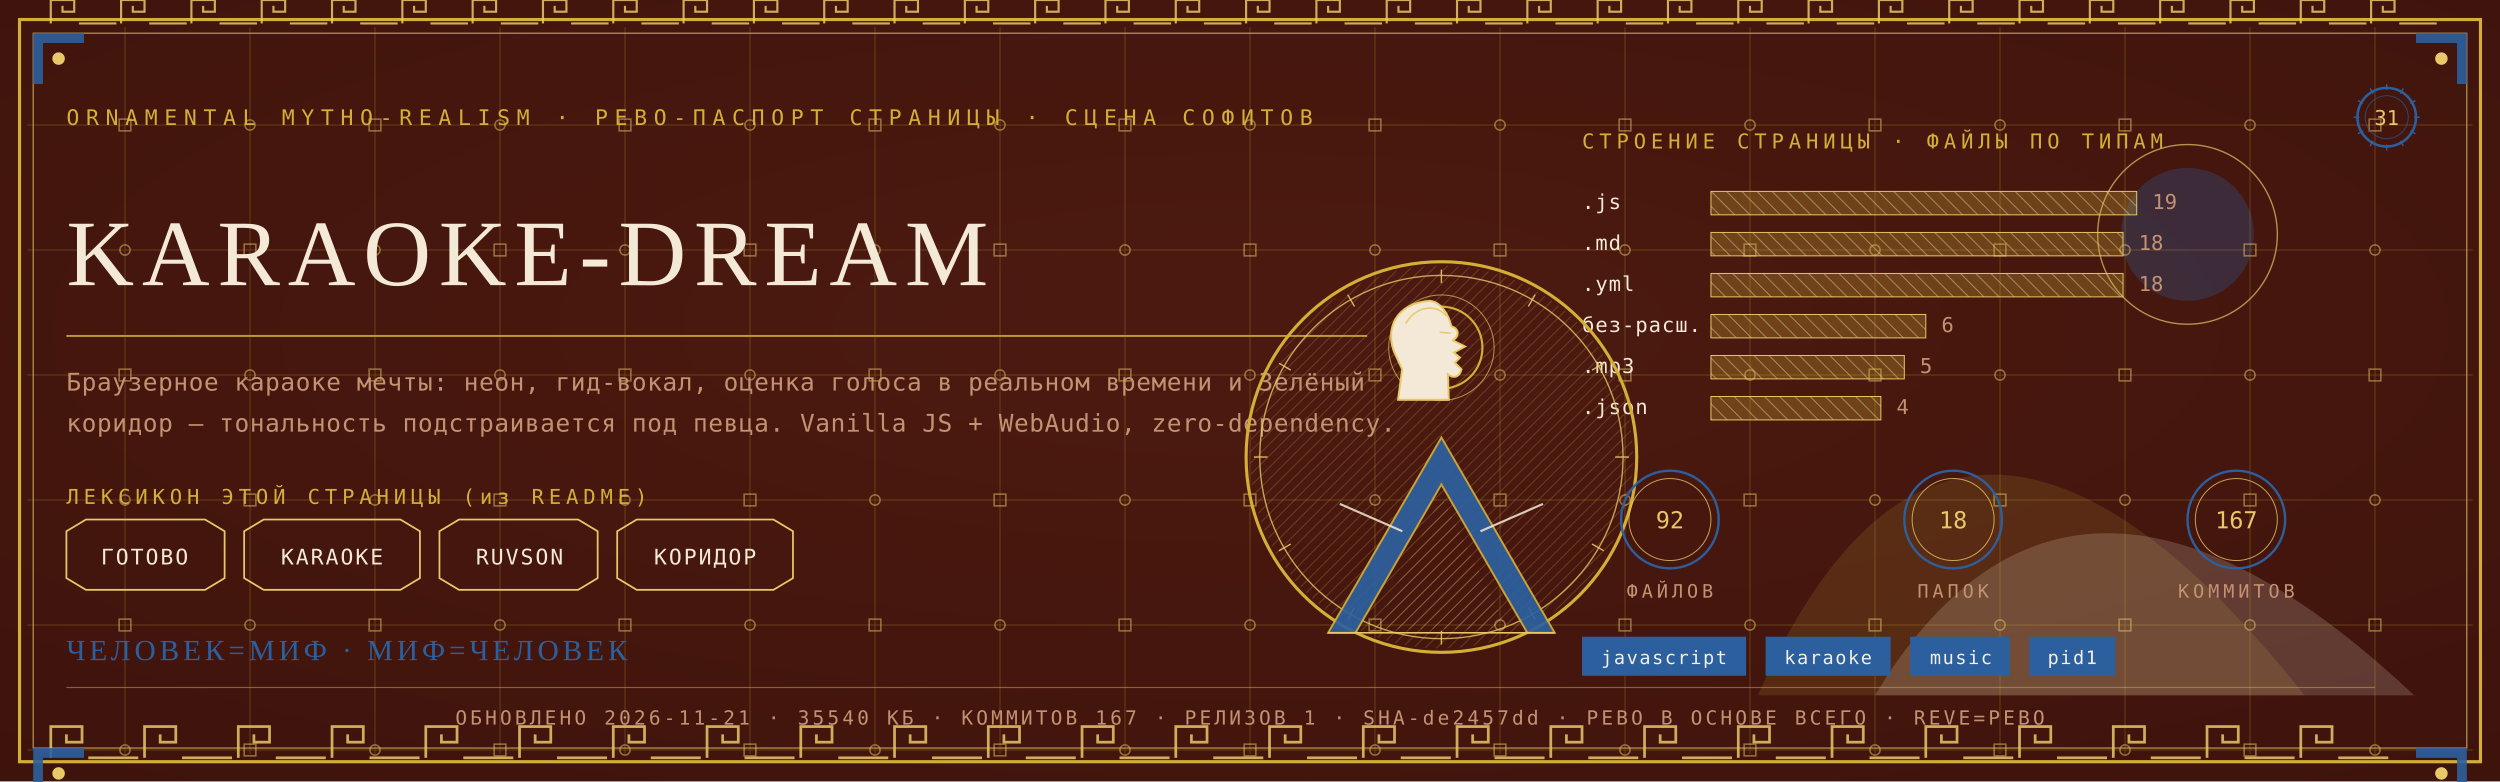
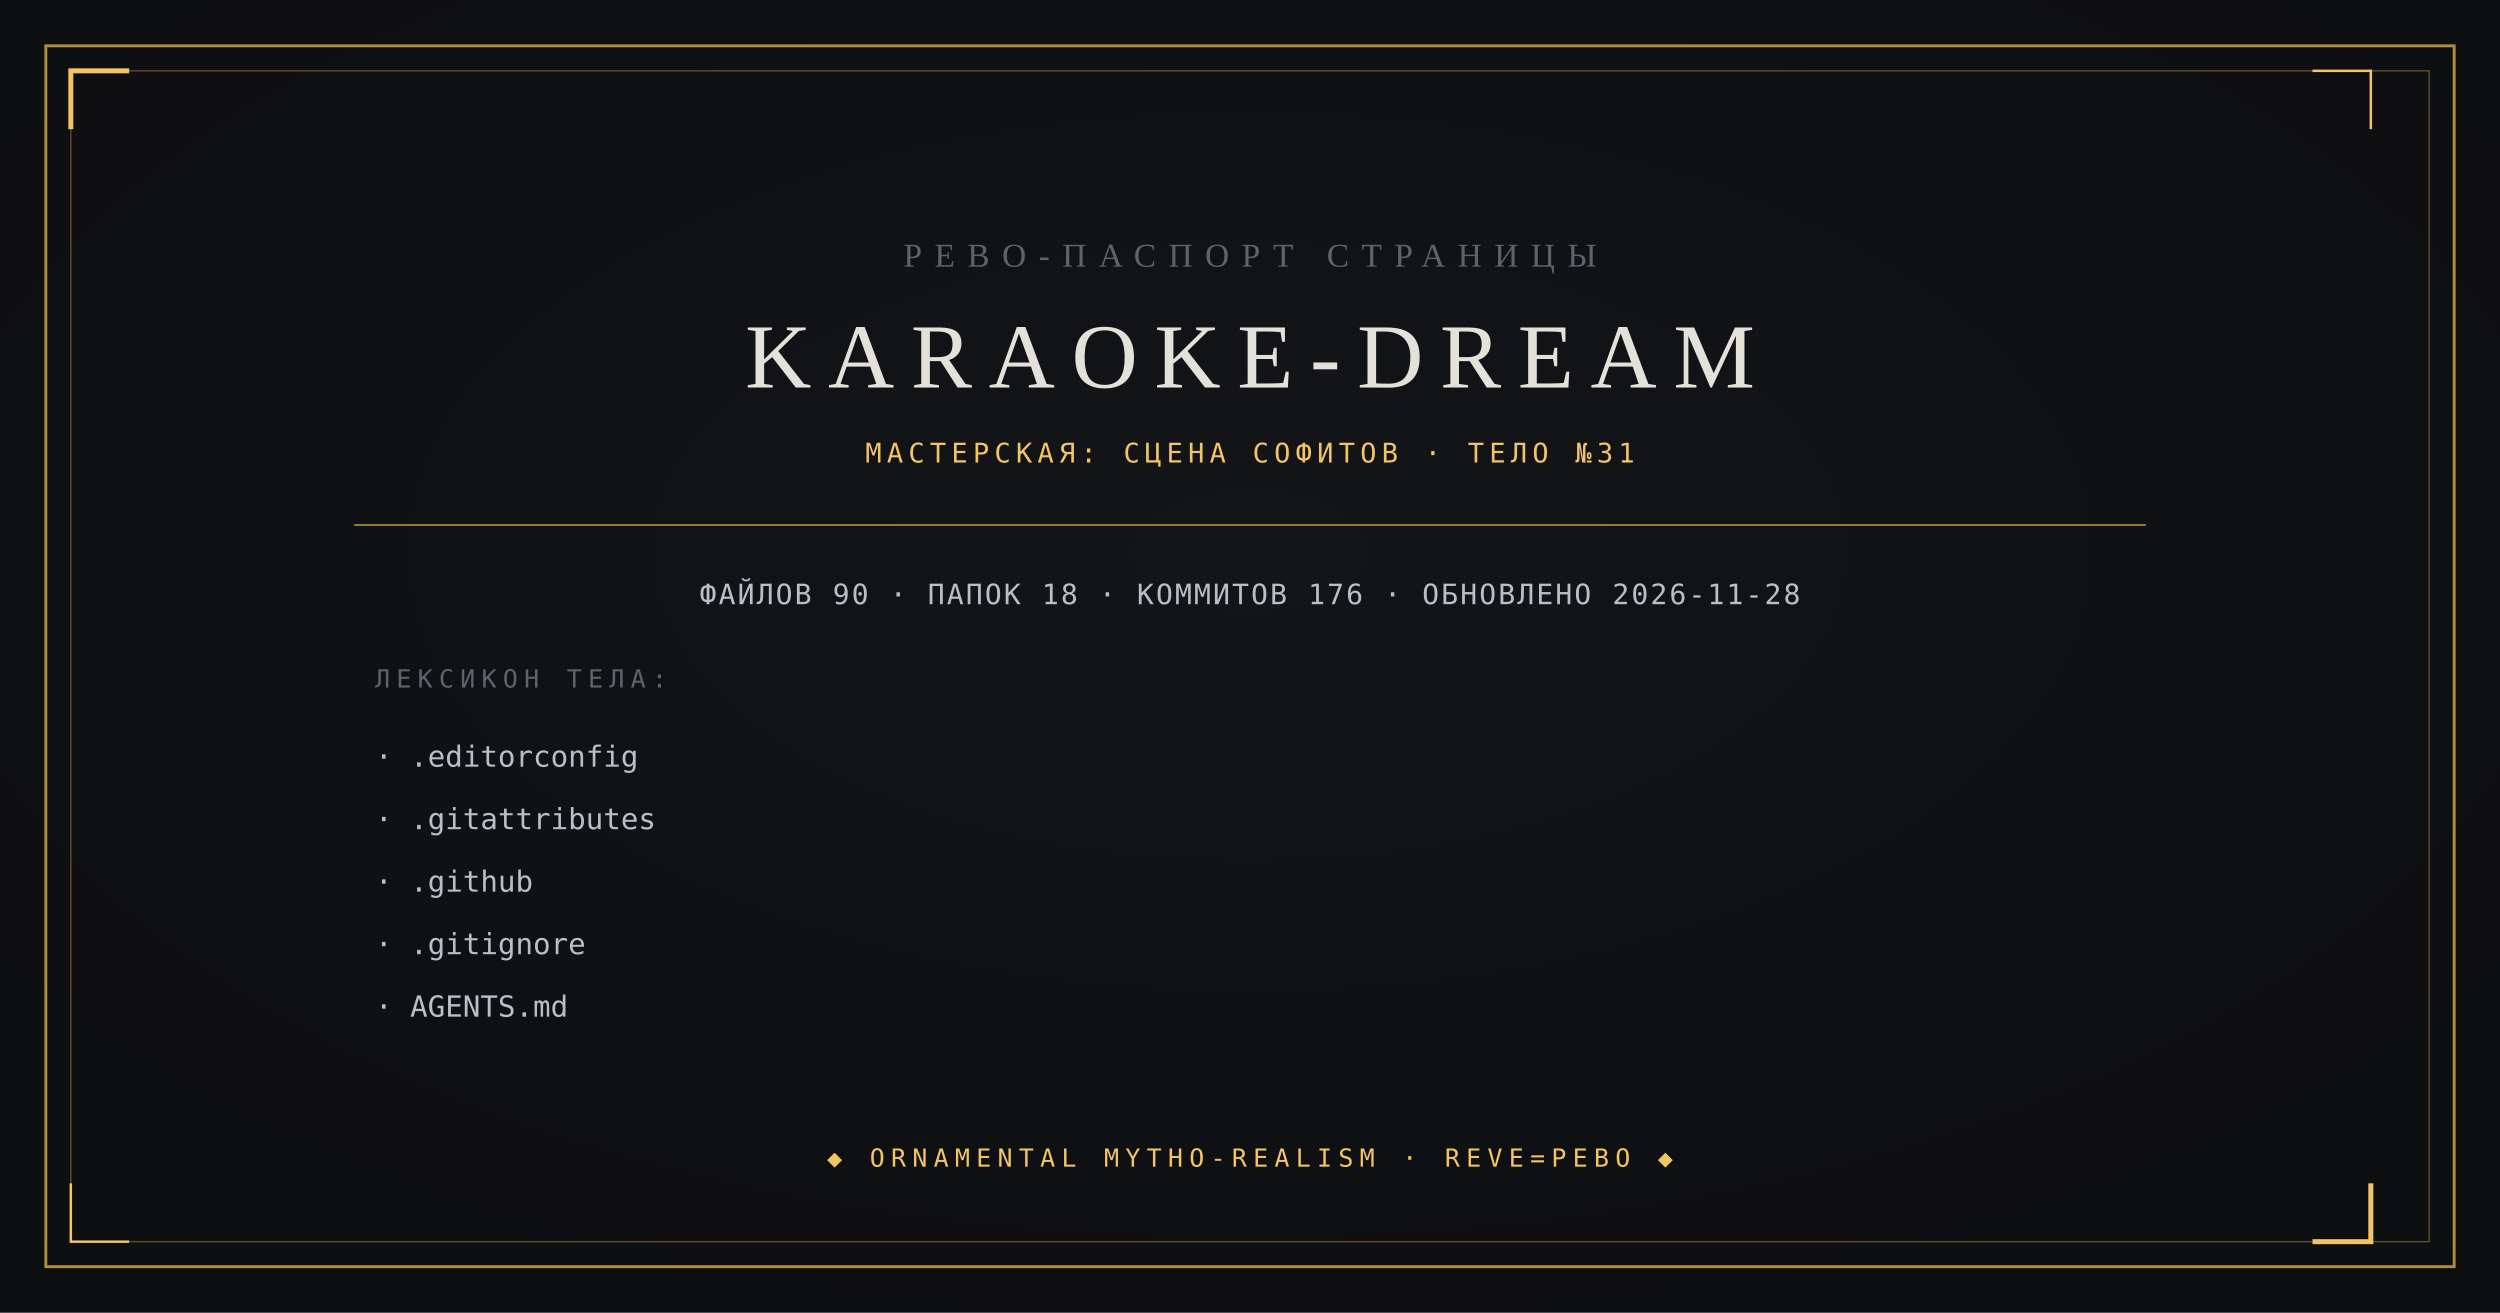
- <svg xmlns="http://www.w3.org/2000/svg" viewBox="0 0 1280 400" width="1280" height="400">
-   <defs>
-     <radialGradient id="rp31" cx="0.5" cy="0.42" r="1.1">
-       <stop offset="0" stop-color="#4E1A10" />
-       <stop offset="1" stop-color="#38100A" />
-     </radialGradient>
-     <pattern id="hatchm" width="4.2" height="4.2" patternUnits="userSpaceOnUse" patternTransform="rotate(45)">
-       <rect width="4.2" height="4.2" fill="none" />
-       <line x1="0" y1="0" x2="0" y2="4.2" stroke="#E8C868" stroke-width="0.5" />
-     </pattern>
-     <pattern id="hatchv" width="5.5" height="5.5" patternUnits="userSpaceOnUse" patternTransform="rotate(-45)">
-       <rect width="5.5" height="5.5" fill="none" />
-       <line x1="0" y1="0" x2="0" y2="5.5" stroke="#F4E9D6" stroke-width="0.5" />
-     </pattern>
-   </defs>
-   <rect width="1280" height="400" fill="#38100A" />
-   <rect width="1280" height="400" fill="url(#rp31)" opacity="0.94" />
-   <path d="M 900 356 Q 1000 130 1180 356 Z" fill="#D4AF37" opacity="0.14" />
-   <path d="M 960 356 Q 1060 190 1236 356 Z" fill="#F4E9D6" opacity="0.18" />
-   <circle cx="1120" cy="120" r="34" fill="#2C5F9E" opacity="0.30" />
-   <circle cx="1120" cy="120" r="46" fill="none" stroke="#E8C868" stroke-width="0.7" opacity="0.7" />
-   <g stroke="#D4AF37" stroke-width="0.45" opacity="0.30">
-     <line x1="64" y1="14" x2="64" y2="386" />
-     <line x1="128" y1="14" x2="128" y2="386" />
-     <line x1="192" y1="14" x2="192" y2="386" />
-     <line x1="256" y1="14" x2="256" y2="386" />
-     <line x1="320" y1="14" x2="320" y2="386" />
-     <line x1="384" y1="14" x2="384" y2="386" />
-     <line x1="448" y1="14" x2="448" y2="386" />
-     <line x1="512" y1="14" x2="512" y2="386" />
-     <line x1="576" y1="14" x2="576" y2="386" />
-     <line x1="640" y1="14" x2="640" y2="386" />
-     <line x1="704" y1="14" x2="704" y2="386" />
-     <line x1="768" y1="14" x2="768" y2="386" />
-     <line x1="832" y1="14" x2="832" y2="386" />
-     <line x1="896" y1="14" x2="896" y2="386" />
-     <line x1="960" y1="14" x2="960" y2="386" />
-     <line x1="1024" y1="14" x2="1024" y2="386" />
-     <line x1="1088" y1="14" x2="1088" y2="386" />
-     <line x1="1152" y1="14" x2="1152" y2="386" />
-     <line x1="1216" y1="14" x2="1216" y2="386" />
-     <line x1="14" y1="64" x2="1266" y2="64" />
-     <line x1="14" y1="128" x2="1266" y2="128" />
-     <line x1="14" y1="192" x2="1266" y2="192" />
-     <line x1="14" y1="256" x2="1266" y2="256" />
-     <line x1="14" y1="320" x2="1266" y2="320" />
-     <line x1="14" y1="384" x2="1266" y2="384" />
-   </g>
-   <g fill="none" stroke="#E8C868" stroke-width="0.8" opacity="0.5">
-     <rect x="61" y="61" width="6" height="6" />
-     <circle cx="64" cy="128" r="2.6" />
-     <rect x="61" y="189" width="6" height="6" />
-     <circle cx="64" cy="256" r="2.6" />
-     <rect x="61" y="317" width="6" height="6" />
-     <circle cx="64" cy="384" r="2.6" />
-     <circle cx="128" cy="64" r="2.6" />
-     <rect x="125" y="125" width="6" height="6" />
-     <circle cx="128" cy="192" r="2.6" />
-     <rect x="125" y="253" width="6" height="6" />
-     <circle cx="128" cy="320" r="2.6" />
-     <rect x="125" y="381" width="6" height="6" />
-     <rect x="189" y="61" width="6" height="6" />
-     <circle cx="192" cy="128" r="2.6" />
-     <rect x="189" y="189" width="6" height="6" />
-     <circle cx="192" cy="256" r="2.6" />
-     <rect x="189" y="317" width="6" height="6" />
-     <circle cx="192" cy="384" r="2.6" />
-     <circle cx="256" cy="64" r="2.6" />
-     <rect x="253" y="125" width="6" height="6" />
-     <circle cx="256" cy="192" r="2.6" />
-     <rect x="253" y="253" width="6" height="6" />
-     <circle cx="256" cy="320" r="2.6" />
-     <rect x="253" y="381" width="6" height="6" />
-     <rect x="317" y="61" width="6" height="6" />
-     <circle cx="320" cy="128" r="2.6" />
-     <rect x="317" y="189" width="6" height="6" />
-     <circle cx="320" cy="256" r="2.6" />
-     <rect x="317" y="317" width="6" height="6" />
-     <circle cx="320" cy="384" r="2.6" />
-     <circle cx="384" cy="64" r="2.6" />
-     <rect x="381" y="125" width="6" height="6" />
-     <circle cx="384" cy="192" r="2.6" />
-     <rect x="381" y="253" width="6" height="6" />
-     <circle cx="384" cy="320" r="2.6" />
-     <rect x="381" y="381" width="6" height="6" />
-     <rect x="445" y="61" width="6" height="6" />
-     <circle cx="448" cy="128" r="2.6" />
-     <rect x="445" y="189" width="6" height="6" />
-     <circle cx="448" cy="256" r="2.6" />
-     <rect x="445" y="317" width="6" height="6" />
-     <circle cx="448" cy="384" r="2.6" />
-     <circle cx="512" cy="64" r="2.6" />
-     <rect x="509" y="125" width="6" height="6" />
-     <circle cx="512" cy="192" r="2.6" />
-     <rect x="509" y="253" width="6" height="6" />
-     <circle cx="512" cy="320" r="2.6" />
-     <rect x="509" y="381" width="6" height="6" />
-     <rect x="573" y="61" width="6" height="6" />
-     <circle cx="576" cy="128" r="2.6" />
-     <rect x="573" y="189" width="6" height="6" />
-     <circle cx="576" cy="256" r="2.6" />
-     <rect x="573" y="317" width="6" height="6" />
-     <circle cx="576" cy="384" r="2.6" />
-     <circle cx="640" cy="64" r="2.6" />
-     <rect x="637" y="125" width="6" height="6" />
-     <circle cx="640" cy="192" r="2.6" />
-     <rect x="637" y="253" width="6" height="6" />
-     <circle cx="640" cy="320" r="2.6" />
-     <rect x="637" y="381" width="6" height="6" />
-     <rect x="701" y="61" width="6" height="6" />
-     <circle cx="704" cy="128" r="2.6" />
-     <rect x="701" y="189" width="6" height="6" />
-     <circle cx="704" cy="256" r="2.6" />
-     <rect x="701" y="317" width="6" height="6" />
-     <circle cx="704" cy="384" r="2.6" />
-     <circle cx="768" cy="64" r="2.6" />
-     <rect x="765" y="125" width="6" height="6" />
-     <circle cx="768" cy="192" r="2.6" />
-     <rect x="765" y="253" width="6" height="6" />
-     <circle cx="768" cy="320" r="2.6" />
-     <rect x="765" y="381" width="6" height="6" />
-     <rect x="829" y="61" width="6" height="6" />
-     <circle cx="832" cy="128" r="2.6" />
-     <rect x="829" y="189" width="6" height="6" />
-     <circle cx="832" cy="256" r="2.6" />
-     <rect x="829" y="317" width="6" height="6" />
-     <circle cx="832" cy="384" r="2.6" />
-     <circle cx="896" cy="64" r="2.6" />
-     <rect x="893" y="125" width="6" height="6" />
-     <circle cx="896" cy="192" r="2.6" />
-     <rect x="893" y="253" width="6" height="6" />
-     <circle cx="896" cy="320" r="2.6" />
-     <rect x="893" y="381" width="6" height="6" />
-     <rect x="957" y="61" width="6" height="6" />
-     <circle cx="960" cy="128" r="2.6" />
-     <rect x="957" y="189" width="6" height="6" />
-     <circle cx="960" cy="256" r="2.6" />
-     <rect x="957" y="317" width="6" height="6" />
-     <circle cx="960" cy="384" r="2.6" />
-     <circle cx="1024" cy="64" r="2.6" />
-     <rect x="1021" y="125" width="6" height="6" />
-     <circle cx="1024" cy="192" r="2.6" />
-     <rect x="1021" y="253" width="6" height="6" />
-     <circle cx="1024" cy="320" r="2.6" />
-     <rect x="1021" y="381" width="6" height="6" />
-     <rect x="1085" y="61" width="6" height="6" />
-     <circle cx="1088" cy="128" r="2.6" />
-     <rect x="1085" y="189" width="6" height="6" />
-     <circle cx="1088" cy="256" r="2.6" />
-     <rect x="1085" y="317" width="6" height="6" />
-     <circle cx="1088" cy="384" r="2.6" />
-     <circle cx="1152" cy="64" r="2.6" />
-     <rect x="1149" y="125" width="6" height="6" />
-     <circle cx="1152" cy="192" r="2.6" />
-     <rect x="1149" y="253" width="6" height="6" />
-     <circle cx="1152" cy="320" r="2.6" />
-     <rect x="1149" y="381" width="6" height="6" />
-     <rect x="1213" y="61" width="6" height="6" />
-     <circle cx="1216" cy="128" r="2.6" />
-     <rect x="1213" y="189" width="6" height="6" />
-     <circle cx="1216" cy="256" r="2.6" />
-     <rect x="1213" y="317" width="6" height="6" />
-     <circle cx="1216" cy="384" r="2.6" />
-   </g>
-   <rect x="10" y="10" width="1260" height="380" fill="none" stroke="#D4AF37" stroke-width="1.6" />
-   <rect x="17" y="17" width="1246" height="366" fill="none" stroke="#E8C868" stroke-width="0.6" opacity="0.75" />
-   <g fill="none" stroke="#E8C868" stroke-width="1.4" opacity="0.85">
-     <path d="M 26 388 L 26 372 L 42 372 L 42 380.0 L 34.0 380.0 L 34.0 376.0" />
-     <line x1="45.2" y1="388" x2="70.8" y2="388" />
-     <path d="M 74 388 L 74 372 L 90 372 L 90 380.0 L 82.0 380.0 L 82.0 376.0" />
-     <line x1="93.2" y1="388" x2="118.8" y2="388" />
-     <path d="M 122 388 L 122 372 L 138 372 L 138 380.0 L 130.0 380.0 L 130.0 376.0" />
-     <line x1="141.2" y1="388" x2="166.8" y2="388" />
-     <path d="M 170 388 L 170 372 L 186 372 L 186 380.0 L 178.0 380.0 L 178.0 376.0" />
-     <line x1="189.2" y1="388" x2="214.8" y2="388" />
-     <path d="M 218 388 L 218 372 L 234 372 L 234 380.0 L 226.0 380.0 L 226.0 376.0" />
-     <line x1="237.2" y1="388" x2="262.8" y2="388" />
-     <path d="M 266 388 L 266 372 L 282 372 L 282 380.0 L 274.0 380.0 L 274.0 376.0" />
-     <line x1="285.2" y1="388" x2="310.8" y2="388" />
-     <path d="M 314 388 L 314 372 L 330 372 L 330 380.0 L 322.0 380.0 L 322.0 376.0" />
-     <line x1="333.2" y1="388" x2="358.8" y2="388" />
-     <path d="M 362 388 L 362 372 L 378 372 L 378 380.0 L 370.0 380.0 L 370.0 376.0" />
-     <line x1="381.2" y1="388" x2="406.8" y2="388" />
-     <path d="M 410 388 L 410 372 L 426 372 L 426 380.0 L 418.0 380.0 L 418.0 376.0" />
-     <line x1="429.2" y1="388" x2="454.8" y2="388" />
-     <path d="M 458 388 L 458 372 L 474 372 L 474 380.0 L 466.0 380.0 L 466.0 376.0" />
-     <line x1="477.2" y1="388" x2="502.8" y2="388" />
-     <path d="M 506 388 L 506 372 L 522 372 L 522 380.0 L 514.0 380.0 L 514.0 376.0" />
-     <line x1="525.2" y1="388" x2="550.8" y2="388" />
-     <path d="M 554 388 L 554 372 L 570 372 L 570 380.0 L 562.0 380.0 L 562.0 376.0" />
-     <line x1="573.2" y1="388" x2="598.8" y2="388" />
-     <path d="M 602 388 L 602 372 L 618 372 L 618 380.0 L 610.0 380.0 L 610.0 376.0" />
-     <line x1="621.2" y1="388" x2="646.8" y2="388" />
-     <path d="M 650 388 L 650 372 L 666 372 L 666 380.0 L 658.0 380.0 L 658.0 376.0" />
-     <line x1="669.2" y1="388" x2="694.8" y2="388" />
-     <path d="M 698 388 L 698 372 L 714 372 L 714 380.0 L 706.0 380.0 L 706.0 376.0" />
-     <line x1="717.2" y1="388" x2="742.8" y2="388" />
-     <path d="M 746 388 L 746 372 L 762 372 L 762 380.0 L 754.0 380.0 L 754.0 376.0" />
-     <line x1="765.2" y1="388" x2="790.8" y2="388" />
-     <path d="M 794 388 L 794 372 L 810 372 L 810 380.0 L 802.0 380.0 L 802.0 376.0" />
-     <line x1="813.2" y1="388" x2="838.8" y2="388" />
-     <path d="M 842 388 L 842 372 L 858 372 L 858 380.0 L 850.0 380.0 L 850.0 376.0" />
-     <line x1="861.2" y1="388" x2="886.8" y2="388" />
-     <path d="M 890 388 L 890 372 L 906 372 L 906 380.0 L 898.0 380.0 L 898.0 376.0" />
-     <line x1="909.2" y1="388" x2="934.8" y2="388" />
-     <path d="M 938 388 L 938 372 L 954 372 L 954 380.0 L 946.0 380.0 L 946.0 376.0" />
-     <line x1="957.2" y1="388" x2="982.8" y2="388" />
-     <path d="M 986 388 L 986 372 L 1002 372 L 1002 380.0 L 994.0 380.0 L 994.0 376.0" />
-     <line x1="1005.2" y1="388" x2="1030.8" y2="388" />
-     <path d="M 1034 388 L 1034 372 L 1050 372 L 1050 380.0 L 1042.0 380.0 L 1042.0 376.0" />
-     <line x1="1053.2" y1="388" x2="1078.8" y2="388" />
-     <path d="M 1082 388 L 1082 372 L 1098 372 L 1098 380.0 L 1090.0 380.0 L 1090.0 376.0" />
-     <line x1="1101.2" y1="388" x2="1126.8" y2="388" />
-     <path d="M 1130 388 L 1130 372 L 1146 372 L 1146 380.0 L 1138.0 380.0 L 1138.0 376.0" />
-     <line x1="1149.2" y1="388" x2="1174.8" y2="388" />
-     <path d="M 1178 388 L 1178 372 L 1194 372 L 1194 380.0 L 1186.0 380.0 L 1186.0 376.0" />
-     <line x1="1197.2" y1="388" x2="1222.8" y2="388" />
-   </g>
-   <g fill="none" stroke="#E8C868" stroke-width="1.1" opacity="0.85">
-     <path d="M 26 12 L 26 0 L 38 0 L 38 6.0 L 32.0 6.0 L 32.0 3.0" />
-     <line x1="40.4" y1="12" x2="59.6" y2="12" />
-     <path d="M 62 12 L 62 0 L 74 0 L 74 6.0 L 68.0 6.0 L 68.0 3.0" />
-     <line x1="76.4" y1="12" x2="95.6" y2="12" />
-     <path d="M 98 12 L 98 0 L 110 0 L 110 6.0 L 104.0 6.0 L 104.0 3.0" />
-     <line x1="112.4" y1="12" x2="131.6" y2="12" />
-     <path d="M 134 12 L 134 0 L 146 0 L 146 6.0 L 140.0 6.0 L 140.0 3.0" />
-     <line x1="148.4" y1="12" x2="167.6" y2="12" />
-     <path d="M 170 12 L 170 0 L 182 0 L 182 6.0 L 176.0 6.0 L 176.0 3.0" />
-     <line x1="184.4" y1="12" x2="203.6" y2="12" />
-     <path d="M 206 12 L 206 0 L 218 0 L 218 6.0 L 212.0 6.0 L 212.0 3.0" />
-     <line x1="220.4" y1="12" x2="239.6" y2="12" />
-     <path d="M 242 12 L 242 0 L 254 0 L 254 6.0 L 248.0 6.0 L 248.0 3.0" />
-     <line x1="256.4" y1="12" x2="275.6" y2="12" />
-     <path d="M 278 12 L 278 0 L 290 0 L 290 6.0 L 284.0 6.0 L 284.0 3.0" />
-     <line x1="292.4" y1="12" x2="311.6" y2="12" />
-     <path d="M 314 12 L 314 0 L 326 0 L 326 6.0 L 320.0 6.0 L 320.0 3.0" />
-     <line x1="328.4" y1="12" x2="347.6" y2="12" />
-     <path d="M 350 12 L 350 0 L 362 0 L 362 6.0 L 356.0 6.0 L 356.0 3.0" />
-     <line x1="364.4" y1="12" x2="383.6" y2="12" />
-     <path d="M 386 12 L 386 0 L 398 0 L 398 6.0 L 392.0 6.0 L 392.0 3.0" />
-     <line x1="400.4" y1="12" x2="419.6" y2="12" />
-     <path d="M 422 12 L 422 0 L 434 0 L 434 6.0 L 428.0 6.0 L 428.0 3.0" />
-     <line x1="436.4" y1="12" x2="455.6" y2="12" />
-     <path d="M 458 12 L 458 0 L 470 0 L 470 6.0 L 464.0 6.0 L 464.0 3.0" />
-     <line x1="472.4" y1="12" x2="491.6" y2="12" />
-     <path d="M 494 12 L 494 0 L 506 0 L 506 6.0 L 500.0 6.0 L 500.0 3.0" />
-     <line x1="508.4" y1="12" x2="527.6" y2="12" />
-     <path d="M 530 12 L 530 0 L 542 0 L 542 6.0 L 536.0 6.0 L 536.0 3.0" />
-     <line x1="544.4" y1="12" x2="563.6" y2="12" />
-     <path d="M 566 12 L 566 0 L 578 0 L 578 6.0 L 572.0 6.0 L 572.0 3.0" />
-     <line x1="580.4" y1="12" x2="599.6" y2="12" />
-     <path d="M 602 12 L 602 0 L 614 0 L 614 6.0 L 608.0 6.0 L 608.0 3.0" />
-     <line x1="616.4" y1="12" x2="635.6" y2="12" />
-     <path d="M 638 12 L 638 0 L 650 0 L 650 6.0 L 644.0 6.0 L 644.0 3.0" />
-     <line x1="652.4" y1="12" x2="671.6" y2="12" />
-     <path d="M 674 12 L 674 0 L 686 0 L 686 6.0 L 680.0 6.0 L 680.0 3.0" />
-     <line x1="688.4" y1="12" x2="707.6" y2="12" />
-     <path d="M 710 12 L 710 0 L 722 0 L 722 6.0 L 716.0 6.0 L 716.0 3.0" />
-     <line x1="724.4" y1="12" x2="743.6" y2="12" />
-     <path d="M 746 12 L 746 0 L 758 0 L 758 6.0 L 752.0 6.0 L 752.0 3.0" />
-     <line x1="760.4" y1="12" x2="779.6" y2="12" />
-     <path d="M 782 12 L 782 0 L 794 0 L 794 6.0 L 788.0 6.0 L 788.0 3.0" />
-     <line x1="796.4" y1="12" x2="815.6" y2="12" />
-     <path d="M 818 12 L 818 0 L 830 0 L 830 6.0 L 824.0 6.0 L 824.0 3.0" />
-     <line x1="832.4" y1="12" x2="851.6" y2="12" />
-     <path d="M 854 12 L 854 0 L 866 0 L 866 6.0 L 860.0 6.0 L 860.0 3.0" />
-     <line x1="868.4" y1="12" x2="887.6" y2="12" />
-     <path d="M 890 12 L 890 0 L 902 0 L 902 6.0 L 896.0 6.0 L 896.0 3.0" />
-     <line x1="904.4" y1="12" x2="923.6" y2="12" />
-     <path d="M 926 12 L 926 0 L 938 0 L 938 6.0 L 932.0 6.0 L 932.0 3.0" />
-     <line x1="940.4" y1="12" x2="959.6" y2="12" />
-     <path d="M 962 12 L 962 0 L 974 0 L 974 6.0 L 968.0 6.0 L 968.0 3.0" />
-     <line x1="976.4" y1="12" x2="995.6" y2="12" />
-     <path d="M 998 12 L 998 0 L 1010 0 L 1010 6.0 L 1004.0 6.0 L 1004.0 3.0" />
-     <line x1="1012.4" y1="12" x2="1031.6" y2="12" />
-     <path d="M 1034 12 L 1034 0 L 1046 0 L 1046 6.0 L 1040.0 6.0 L 1040.0 3.0" />
-     <line x1="1048.4" y1="12" x2="1067.6" y2="12" />
-     <path d="M 1070 12 L 1070 0 L 1082 0 L 1082 6.0 L 1076.0 6.0 L 1076.0 3.0" />
-     <line x1="1084.4" y1="12" x2="1103.6" y2="12" />
-     <path d="M 1106 12 L 1106 0 L 1118 0 L 1118 6.0 L 1112.0 6.0 L 1112.0 3.0" />
-     <line x1="1120.4" y1="12" x2="1139.6" y2="12" />
-     <path d="M 1142 12 L 1142 0 L 1154 0 L 1154 6.0 L 1148.0 6.0 L 1148.0 3.0" />
-     <line x1="1156.4" y1="12" x2="1175.6" y2="12" />
-     <path d="M 1178 12 L 1178 0 L 1190 0 L 1190 6.0 L 1184.0 6.0 L 1184.0 3.0" />
-     <line x1="1192.4" y1="12" x2="1211.6" y2="12" />
-     <path d="M 1214 12 L 1214 0 L 1226 0 L 1226 6.0 L 1220.0 6.0 L 1220.0 3.0" />
-     <line x1="1228.4" y1="12" x2="1247.6" y2="12" />
-   </g>
-   <g transform="translate(17,17) scale(1,1)">
-     <path d="M 0 0 L 26 0 L 26 5 L 5 5 L 5 26 L 0 26 Z" fill="#2C5F9E" opacity="0.9" />
-     <circle cx="13" cy="13" r="3.2" fill="#E8C868" />
-   </g>
-   <g transform="translate(1263,17) scale(-1,1)">
-     <path d="M 0 0 L 26 0 L 26 5 L 5 5 L 5 26 L 0 26 Z" fill="#2C5F9E" opacity="0.9" />
-     <circle cx="13" cy="13" r="3.2" fill="#E8C868" />
-   </g>
-   <g transform="translate(17,383) scale(1,1)">
-     <path d="M 0 0 L 26 0 L 26 5 L 5 5 L 5 26 L 0 26 Z" fill="#2C5F9E" opacity="0.9" />
-     <circle cx="13" cy="13" r="3.2" fill="#E8C868" />
-   </g>
-   <g transform="translate(1263,383) scale(-1,1)">
-     <path d="M 0 0 L 26 0 L 26 5 L 5 5 L 5 26 L 0 26 Z" fill="#2C5F9E" opacity="0.9" />
-     <circle cx="13" cy="13" r="3.2" fill="#E8C868" />
-   </g>
-   <text x="34" y="64" font-family="'Cascadia Mono', ui-monospace, Consolas, monospace" font-size="11" fill="#D4AF37" letter-spacing="3.4">ORNAMENTAL MYTHO-REALISM · РЕВО-ПАСПОРТ СТРАНИЦЫ · СЦЕНА СОФИТОВ</text>
-   <g transform="translate(1222,60)">
-     <circle r="15" fill="none" stroke="#2C5F9E" stroke-width="1.3" />
-     <circle r="11" fill="none" stroke="#2C5F9E" stroke-width="0.55" opacity="0.6" />
-     <text y="4" text-anchor="middle" font-family="'Cascadia Mono', ui-monospace, Consolas, monospace" font-size="10.5" fill="#E8C868">31</text>
-     <g stroke="#2C5F9E" stroke-width="0.7">
-       <line x1="0" y1="-17" x2="0" y2="-14" transform="rotate(0)" />
-       <line x1="0" y1="-17" x2="0" y2="-14" transform="rotate(30)" />
-       <line x1="0" y1="-17" x2="0" y2="-14" transform="rotate(60)" />
-       <line x1="0" y1="-17" x2="0" y2="-14" transform="rotate(90)" />
-       <line x1="0" y1="-17" x2="0" y2="-14" transform="rotate(120)" />
-       <line x1="0" y1="-17" x2="0" y2="-14" transform="rotate(150)" />
-       <line x1="0" y1="-17" x2="0" y2="-14" transform="rotate(180)" />
-       <line x1="0" y1="-17" x2="0" y2="-14" transform="rotate(210)" />
-       <line x1="0" y1="-17" x2="0" y2="-14" transform="rotate(240)" />
-       <line x1="0" y1="-17" x2="0" y2="-14" transform="rotate(270)" />
-       <line x1="0" y1="-17" x2="0" y2="-14" transform="rotate(300)" />
-       <line x1="0" y1="-17" x2="0" y2="-14" transform="rotate(330)" />
-     </g>
-   </g>
-   <text x="34" y="146" font-family="Georgia, 'Times New Roman', serif" font-size="48.0" fill="#F4E9D6" letter-spacing="4">KARAOKE-DREAM</text>
-   <line x1="34" y1="172" x2="700" y2="172" stroke="#D4AF37" stroke-width="1" opacity="0.85" />
-   <text x="34" y="200" font-family="'Cascadia Mono', ui-monospace, Consolas, monospace" font-size="12.5" fill="#C39272" letter-spacing="0.3">Браузерное караоке мечты: неон, гид-вокал, оценка голоса в реальном времени и Зелёный</text>
-   <text x="34" y="221" font-family="'Cascadia Mono', ui-monospace, Consolas, monospace" font-size="12.5" fill="#C39272" letter-spacing="0.3">коридор — тональность подстраивается под певца. Vanilla JS + WebAudio, zero-dependency.</text>
-   <text x="34" y="258" font-family="'Cascadia Mono', ui-monospace, Consolas, monospace" font-size="10.5" fill="#D4AF37" letter-spacing="2.5">ЛЕКСИКОН ЭТОЙ СТРАНИЦЫ (из README)</text>
-   <path d="M 34 272 L 44 266 L 105 266 L 115 272 L 115 296 L 105 302 L 44 302 L 34 296 Z" fill="none" stroke="#E8C868" stroke-width="0.9" />
-   <text x="74" y="289" text-anchor="middle" font-family="'Cascadia Mono', ui-monospace, Consolas, monospace" font-size="11" fill="#F4E9D6" letter-spacing="1">ГОТОВО</text>
-   <path d="M 125 272 L 135 266 L 205 266 L 215 272 L 215 296 L 205 302 L 135 302 L 125 296 Z" fill="none" stroke="#E8C868" stroke-width="0.9" />
-   <text x="170" y="289" text-anchor="middle" font-family="'Cascadia Mono', ui-monospace, Consolas, monospace" font-size="11" fill="#F4E9D6" letter-spacing="1">KARAOKE</text>
-   <path d="M 225 272 L 235 266 L 296 266 L 306 272 L 306 296 L 296 302 L 235 302 L 225 296 Z" fill="none" stroke="#E8C868" stroke-width="0.9" />
-   <text x="266" y="289" text-anchor="middle" font-family="'Cascadia Mono', ui-monospace, Consolas, monospace" font-size="11" fill="#F4E9D6" letter-spacing="1">RUVSON</text>
-   <path d="M 316 272 L 326 266 L 396 266 L 406 272 L 406 296 L 396 302 L 326 302 L 316 296 Z" fill="none" stroke="#E8C868" stroke-width="0.9" />
-   <text x="361" y="289" text-anchor="middle" font-family="'Cascadia Mono', ui-monospace, Consolas, monospace" font-size="11" fill="#F4E9D6" letter-spacing="1">КОРИДОР</text>
-   <text x="810" y="76" font-family="'Cascadia Mono', ui-monospace, Consolas, monospace" font-size="10.5" fill="#D4AF37" letter-spacing="2.5">СТРОЕНИЕ СТРАНИЦЫ · ФАЙЛЫ ПО ТИПАМ</text>
-   <text x="810" y="107" font-family="'Cascadia Mono', ui-monospace, Consolas, monospace" font-size="10.5" fill="#F4E9D6" letter-spacing="0.5">.js</text>
-   <rect x="876" y="98" width="218" height="12" fill="url(#hatchv)" opacity="0.9" />
-   <rect x="876" y="98" width="218" height="12" fill="#D4AF37" opacity="0.28" />
-   <rect x="876" y="98" width="218" height="12" fill="none" stroke="#E8C868" stroke-width="0.5" />
-   <text x="1102" y="107" font-family="'Cascadia Mono', ui-monospace, Consolas, monospace" font-size="10.5" fill="#C39272">19</text>
-   <text x="810" y="128" font-family="'Cascadia Mono', ui-monospace, Consolas, monospace" font-size="10.5" fill="#F4E9D6" letter-spacing="0.5">.md</text>
-   <rect x="876" y="119" width="211" height="12" fill="url(#hatchv)" opacity="0.9" />
-   <rect x="876" y="119" width="211" height="12" fill="#D4AF37" opacity="0.28" />
-   <rect x="876" y="119" width="211" height="12" fill="none" stroke="#E8C868" stroke-width="0.5" />
-   <text x="1095" y="128" font-family="'Cascadia Mono', ui-monospace, Consolas, monospace" font-size="10.5" fill="#C39272">18</text>
-   <text x="810" y="149" font-family="'Cascadia Mono', ui-monospace, Consolas, monospace" font-size="10.5" fill="#F4E9D6" letter-spacing="0.5">.yml</text>
-   <rect x="876" y="140" width="211" height="12" fill="url(#hatchv)" opacity="0.9" />
-   <rect x="876" y="140" width="211" height="12" fill="#D4AF37" opacity="0.28" />
-   <rect x="876" y="140" width="211" height="12" fill="none" stroke="#E8C868" stroke-width="0.5" />
-   <text x="1095" y="149" font-family="'Cascadia Mono', ui-monospace, Consolas, monospace" font-size="10.5" fill="#C39272">18</text>
-   <text x="810" y="170" font-family="'Cascadia Mono', ui-monospace, Consolas, monospace" font-size="10.5" fill="#F4E9D6" letter-spacing="0.5">без-расш.</text>
-   <rect x="876" y="161" width="110" height="12" fill="url(#hatchv)" opacity="0.9" />
-   <rect x="876" y="161" width="110" height="12" fill="#D4AF37" opacity="0.28" />
-   <rect x="876" y="161" width="110" height="12" fill="none" stroke="#E8C868" stroke-width="0.5" />
-   <text x="994" y="170" font-family="'Cascadia Mono', ui-monospace, Consolas, monospace" font-size="10.5" fill="#C39272">6</text>
-   <text x="810" y="191" font-family="'Cascadia Mono', ui-monospace, Consolas, monospace" font-size="10.5" fill="#F4E9D6" letter-spacing="0.5">.mp3</text>
-   <rect x="876" y="182" width="99" height="12" fill="url(#hatchv)" opacity="0.9" />
-   <rect x="876" y="182" width="99" height="12" fill="#D4AF37" opacity="0.28" />
-   <rect x="876" y="182" width="99" height="12" fill="none" stroke="#E8C868" stroke-width="0.5" />
-   <text x="983" y="191" font-family="'Cascadia Mono', ui-monospace, Consolas, monospace" font-size="10.5" fill="#C39272">5</text>
-   <text x="810" y="212" font-family="'Cascadia Mono', ui-monospace, Consolas, monospace" font-size="10.5" fill="#F4E9D6" letter-spacing="0.5">.json</text>
-   <rect x="876" y="203" width="87" height="12" fill="url(#hatchv)" opacity="0.9" />
-   <rect x="876" y="203" width="87" height="12" fill="#D4AF37" opacity="0.28" />
-   <rect x="876" y="203" width="87" height="12" fill="none" stroke="#E8C868" stroke-width="0.5" />
-   <text x="971" y="212" font-family="'Cascadia Mono', ui-monospace, Consolas, monospace" font-size="10.5" fill="#C39272">4</text>
-   <g transform="translate(738,234)">
-     <circle r="100" fill="none" stroke="#D4AF37" stroke-width="1.6" />
-     <circle r="93" fill="none" stroke="#E8C868" stroke-width="0.7" opacity="0.8" />
-     <circle r="98" fill="url(#hatchm)" opacity="0.4" />
-     <g stroke="#E8C868" stroke-width="0.7" opacity="0.9">
-       <line x1="0" y1="-96" x2="0" y2="-89" transform="rotate(0)" />
-       <line x1="0" y1="-96" x2="0" y2="-89" transform="rotate(30)" />
-       <line x1="0" y1="-96" x2="0" y2="-89" transform="rotate(60)" />
-       <line x1="0" y1="-96" x2="0" y2="-89" transform="rotate(90)" />
-       <line x1="0" y1="-96" x2="0" y2="-89" transform="rotate(120)" />
-       <line x1="0" y1="-96" x2="0" y2="-89" transform="rotate(150)" />
-       <line x1="0" y1="-96" x2="0" y2="-89" transform="rotate(180)" />
-       <line x1="0" y1="-96" x2="0" y2="-89" transform="rotate(210)" />
-       <line x1="0" y1="-96" x2="0" y2="-89" transform="rotate(240)" />
-       <line x1="0" y1="-96" x2="0" y2="-89" transform="rotate(270)" />
-       <line x1="0" y1="-96" x2="0" y2="-89" transform="rotate(300)" />
-       <line x1="0" y1="-96" x2="0" y2="-89" transform="rotate(330)" />
-     </g>
-     <circle cy="-56" r="21" fill="none" stroke="#D4AF37" stroke-width="1.1" />
-     <circle cy="-56" r="27" fill="none" stroke="#E8C868" stroke-width="0.5" opacity="0.7" />
-     <path d="M -6.0 -80.0 C -23.5 -78.7 -28.7 -65.7 -24.3 -54.0 L -20.1 -44.9 L -22.2 -29.3 L 3.8 -29.3 L 3.3 -42.3 C 6.9 -39.7 9.5 -41.5 10.3 -44.9 L 6.9 -48.3 L 9.5 -50.9 L 6.4 -53.5 L 12.1 -56.6 L 5.9 -59.7 C 9.5 -62.3 9.0 -65.7 5.1 -67.0 C 3.8 -72.7 -0.1 -79.5 -6.0 -80.0 Z" fill="#F4E9D6" stroke="#E8C868" stroke-width="1.0" />
-     <g fill="none" stroke="#E8C868" stroke-width="0.8" opacity="0.95">
-       <path d="M -18.3 -68.3 C -13.1 -77.4 -2.7 -78.7 2.5 -72.2" />
-       <path d="M -0.9 -63.9 L 4.8 -63.4" />
-     </g>
-     <path d="M -58.0 90.0 L 0 -10.0 L 58.0 90.0 L 44.0 90.0 L 0 14.0 L -44.0 90.0 Z" fill="#2C5F9E" opacity="0.92" stroke="#D4AF37" stroke-width="1.0" />
-     <path d="M -34.0 88.0 L 0 20.0 L 34.0 88.0" fill="url(#hatchm)" opacity="0.5" stroke="none" />
-     <path d="M -58.0 90.0 L 58.0 90.0" fill="none" stroke="#E8C868" stroke-width="0.8" />
-     <path d="M -52.0 24.0 L -20.0 38.0" fill="none" stroke="#F4E9D6" stroke-width="1.1" opacity="0.85" />
-     <path d="M 52.0 24.0 L 20.0 38.0" fill="none" stroke="#F4E9D6" stroke-width="1.1" opacity="0.85" />
-   </g>
-   <g transform="translate(855,266)">
-     <circle r="25" fill="none" stroke="#2C5F9E" stroke-width="1.2" />
-     <circle r="21" fill="none" stroke="#E8C868" stroke-width="0.5" opacity="0.8" />
-     <text y="4.5" text-anchor="middle" font-family="'Cascadia Mono', ui-monospace, Consolas, monospace" font-size="12" fill="#E8C868">92</text>
-     <text y="40" text-anchor="middle" font-family="'Cascadia Mono', ui-monospace, Consolas, monospace" font-size="9.5" fill="#C39272" letter-spacing="2">ФАЙЛОВ</text>
-   </g>
-   <g transform="translate(1000,266)">
-     <circle r="25" fill="none" stroke="#2C5F9E" stroke-width="1.2" />
-     <circle r="21" fill="none" stroke="#E8C868" stroke-width="0.5" opacity="0.8" />
-     <text y="4.5" text-anchor="middle" font-family="'Cascadia Mono', ui-monospace, Consolas, monospace" font-size="12" fill="#E8C868">18</text>
-     <text y="40" text-anchor="middle" font-family="'Cascadia Mono', ui-monospace, Consolas, monospace" font-size="9.5" fill="#C39272" letter-spacing="2">ПАПОК</text>
-   </g>
-   <g transform="translate(1145,266)">
-     <circle r="25" fill="none" stroke="#2C5F9E" stroke-width="1.2" />
-     <circle r="21" fill="none" stroke="#E8C868" stroke-width="0.5" opacity="0.8" />
-     <text y="4.5" text-anchor="middle" font-family="'Cascadia Mono', ui-monospace, Consolas, monospace" font-size="12" fill="#E8C868">167</text>
-     <text y="40" text-anchor="middle" font-family="'Cascadia Mono', ui-monospace, Consolas, monospace" font-size="9.5" fill="#C39272" letter-spacing="2">КОММИТОВ</text>
-   </g>
-   <rect x="810" y="326" rx="0" width="84" height="20" fill="#2C5F9E" />
-   <text x="852" y="340" text-anchor="middle" font-family="'Cascadia Mono', ui-monospace, Consolas, monospace" font-size="9.5" fill="#F5EFE2" letter-spacing="0.8">javascript</text>
-   <rect x="904" y="326" rx="0" width="64" height="20" fill="#2C5F9E" />
-   <text x="936" y="340" text-anchor="middle" font-family="'Cascadia Mono', ui-monospace, Consolas, monospace" font-size="9.5" fill="#F5EFE2" letter-spacing="0.8">karaoke</text>
-   <rect x="978" y="326" rx="0" width="51" height="20" fill="#2C5F9E" />
-   <text x="1004" y="340" text-anchor="middle" font-family="'Cascadia Mono', ui-monospace, Consolas, monospace" font-size="9.5" fill="#F5EFE2" letter-spacing="0.8">music</text>
-   <rect x="1039" y="326" rx="0" width="44" height="20" fill="#2C5F9E" />
-   <text x="1061" y="340" text-anchor="middle" font-family="'Cascadia Mono', ui-monospace, Consolas, monospace" font-size="9.5" fill="#F5EFE2" letter-spacing="0.8">pid1</text>
-   <text x="34" y="338" font-family="Georgia, 'Times New Roman', serif" font-size="15" fill="#2C5F9E" letter-spacing="2">ЧЕЛОВЕК=МИФ · МИФ=ЧЕЛОВЕК</text>
-   <line x1="34" y1="352" x2="1216" y2="352" stroke="#D4AF37" stroke-width="0.6" opacity="0.5" />
-   <text x="640" y="371" text-anchor="middle" font-family="'Cascadia Mono', ui-monospace, Consolas, monospace" font-size="10" fill="#C39272" letter-spacing="1.6">ОБНОВЛЕНО 2026-11-21 · 35540 КБ · КОММИТОВ 167 · РЕЛИЗОВ 1 · SHA-de2457dd · РЕВО В ОСНОВЕ ВСЕГО · REVE=РЕВО</text>
+ <svg xmlns="http://www.w3.org/2000/svg" viewBox="0 0 1200 630" width="1200" height="630">
+   <rect width="1200" height="630" fill="#0B0C0E" />
+   <radialGradient id="v" cx="0.5" cy="0.42" r="0.95">
+     <stop offset="0" stop-color="#14161A" />
+     <stop offset="1" stop-color="#0B0C0E" />
+   </radialGradient>
+   <rect width="1200" height="630" fill="url(#v)" opacity="0.9" />
+   <rect x="22" y="22" width="1156" height="586" fill="none" stroke="#B08D3E" stroke-width="1.4" />
+   <rect x="34" y="34" width="1132" height="562" fill="none" stroke="#B08D3E" stroke-width="0.6" opacity="0.55" />
+   <path d="M 34 62 L 34 34 L 62 34" fill="none" stroke="#F2C464" stroke-width="2.4" />
+   <path d="M 1138 568 L 1138 596 L 1110 596" fill="none" stroke="#F2C464" stroke-width="2.4" />
+   <path d="M 1138 62 L 1138 34 L 1110 34" fill="none" stroke="#F2C464" stroke-width="1.2" />
+   <path d="M 62 596 L 34 596 L 34 568" fill="none" stroke="#F2C464" stroke-width="1.2" />
+   <text x="600" y="128" text-anchor="middle" font-family="Georgia, 'Times New Roman', serif" font-size="16" fill="#5E646C" letter-spacing="6">РЕВО-ПАСПОРТ СТРАНИЦЫ</text>
+   <text x="600" y="186" text-anchor="middle" font-family="Georgia, 'Times New Roman', serif" font-size="44" fill="#E4E2D8" letter-spacing="8">KARAOKE-DREAM</text>
+   <text x="600" y="222" text-anchor="middle" font-family="ui-monospace, Consolas, monospace" font-size="13" fill="#F2C464" letter-spacing="2.5">МАСТЕРСКАЯ: СЦЕНА СОФИТОВ · ТЕЛО №31</text>
+   <line x1="170" y1="252" x2="1030" y2="252" stroke="#B08D3E" stroke-width="0.8" />
+   <text x="600" y="290" text-anchor="middle" font-family="ui-monospace, Consolas, monospace" font-size="13.5" fill="#B9BFC7" letter-spacing="1">ФАЙЛОВ 90 · ПАПОК 18 · КОММИТОВ 176 · ОБНОВЛЕНО 2026-11-28</text>
+   <text x="180" y="330" font-family="ui-monospace, Consolas, monospace" font-size="12" fill="#5E646C" letter-spacing="3">ЛЕКСИКОН ТЕЛА:</text>
+   <text x="180" y="368" font-family="ui-monospace, Consolas, monospace" font-size="14" fill="#B9BFC7">· .editorconfig</text>
+   <text x="180" y="398" font-family="ui-monospace, Consolas, monospace" font-size="14" fill="#B9BFC7">· .gitattributes</text>
+   <text x="180" y="428" font-family="ui-monospace, Consolas, monospace" font-size="14" fill="#B9BFC7">· .github</text>
+   <text x="180" y="458" font-family="ui-monospace, Consolas, monospace" font-size="14" fill="#B9BFC7">· .gitignore</text>
+   <text x="180" y="488" font-family="ui-monospace, Consolas, monospace" font-size="14" fill="#B9BFC7">· AGENTS.md</text>
+   <text x="600" y="560" text-anchor="middle" font-family="ui-monospace, Consolas, monospace" font-size="12" fill="#F2C464" letter-spacing="3">◆ ORNAMENTAL MYTHO-REALISM · REVE=РЕВО ◆</text>
</svg>
